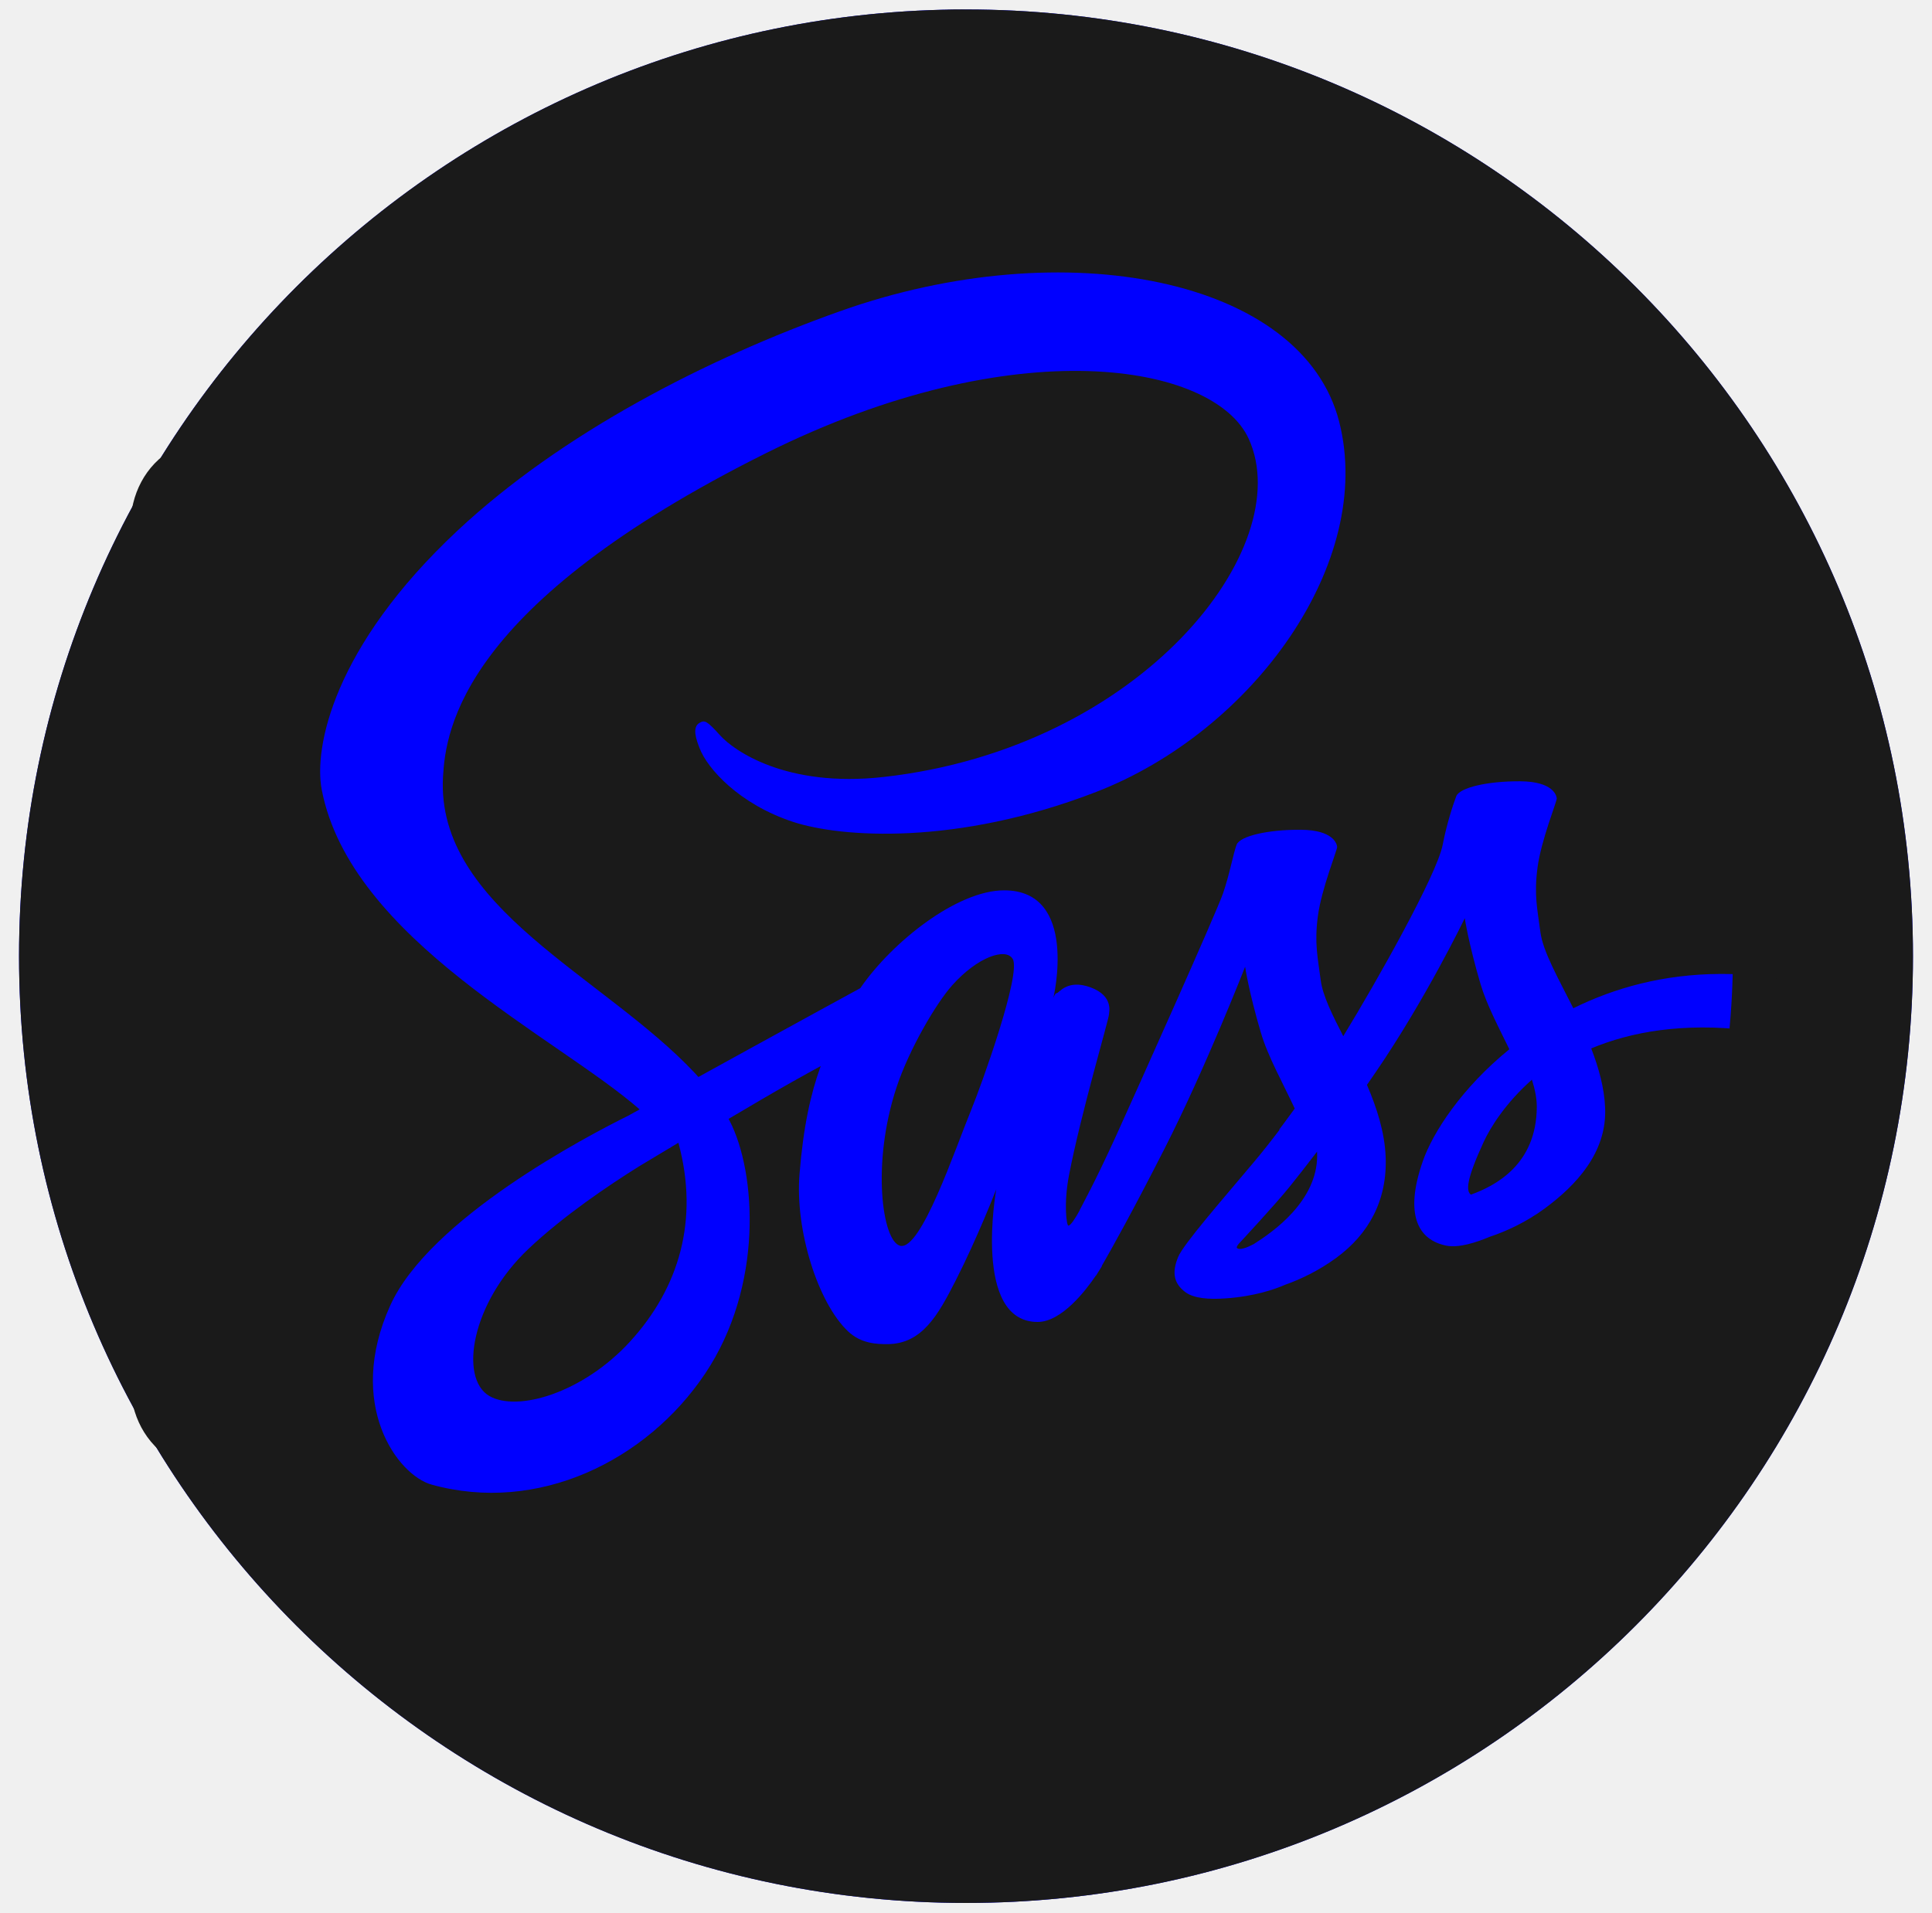
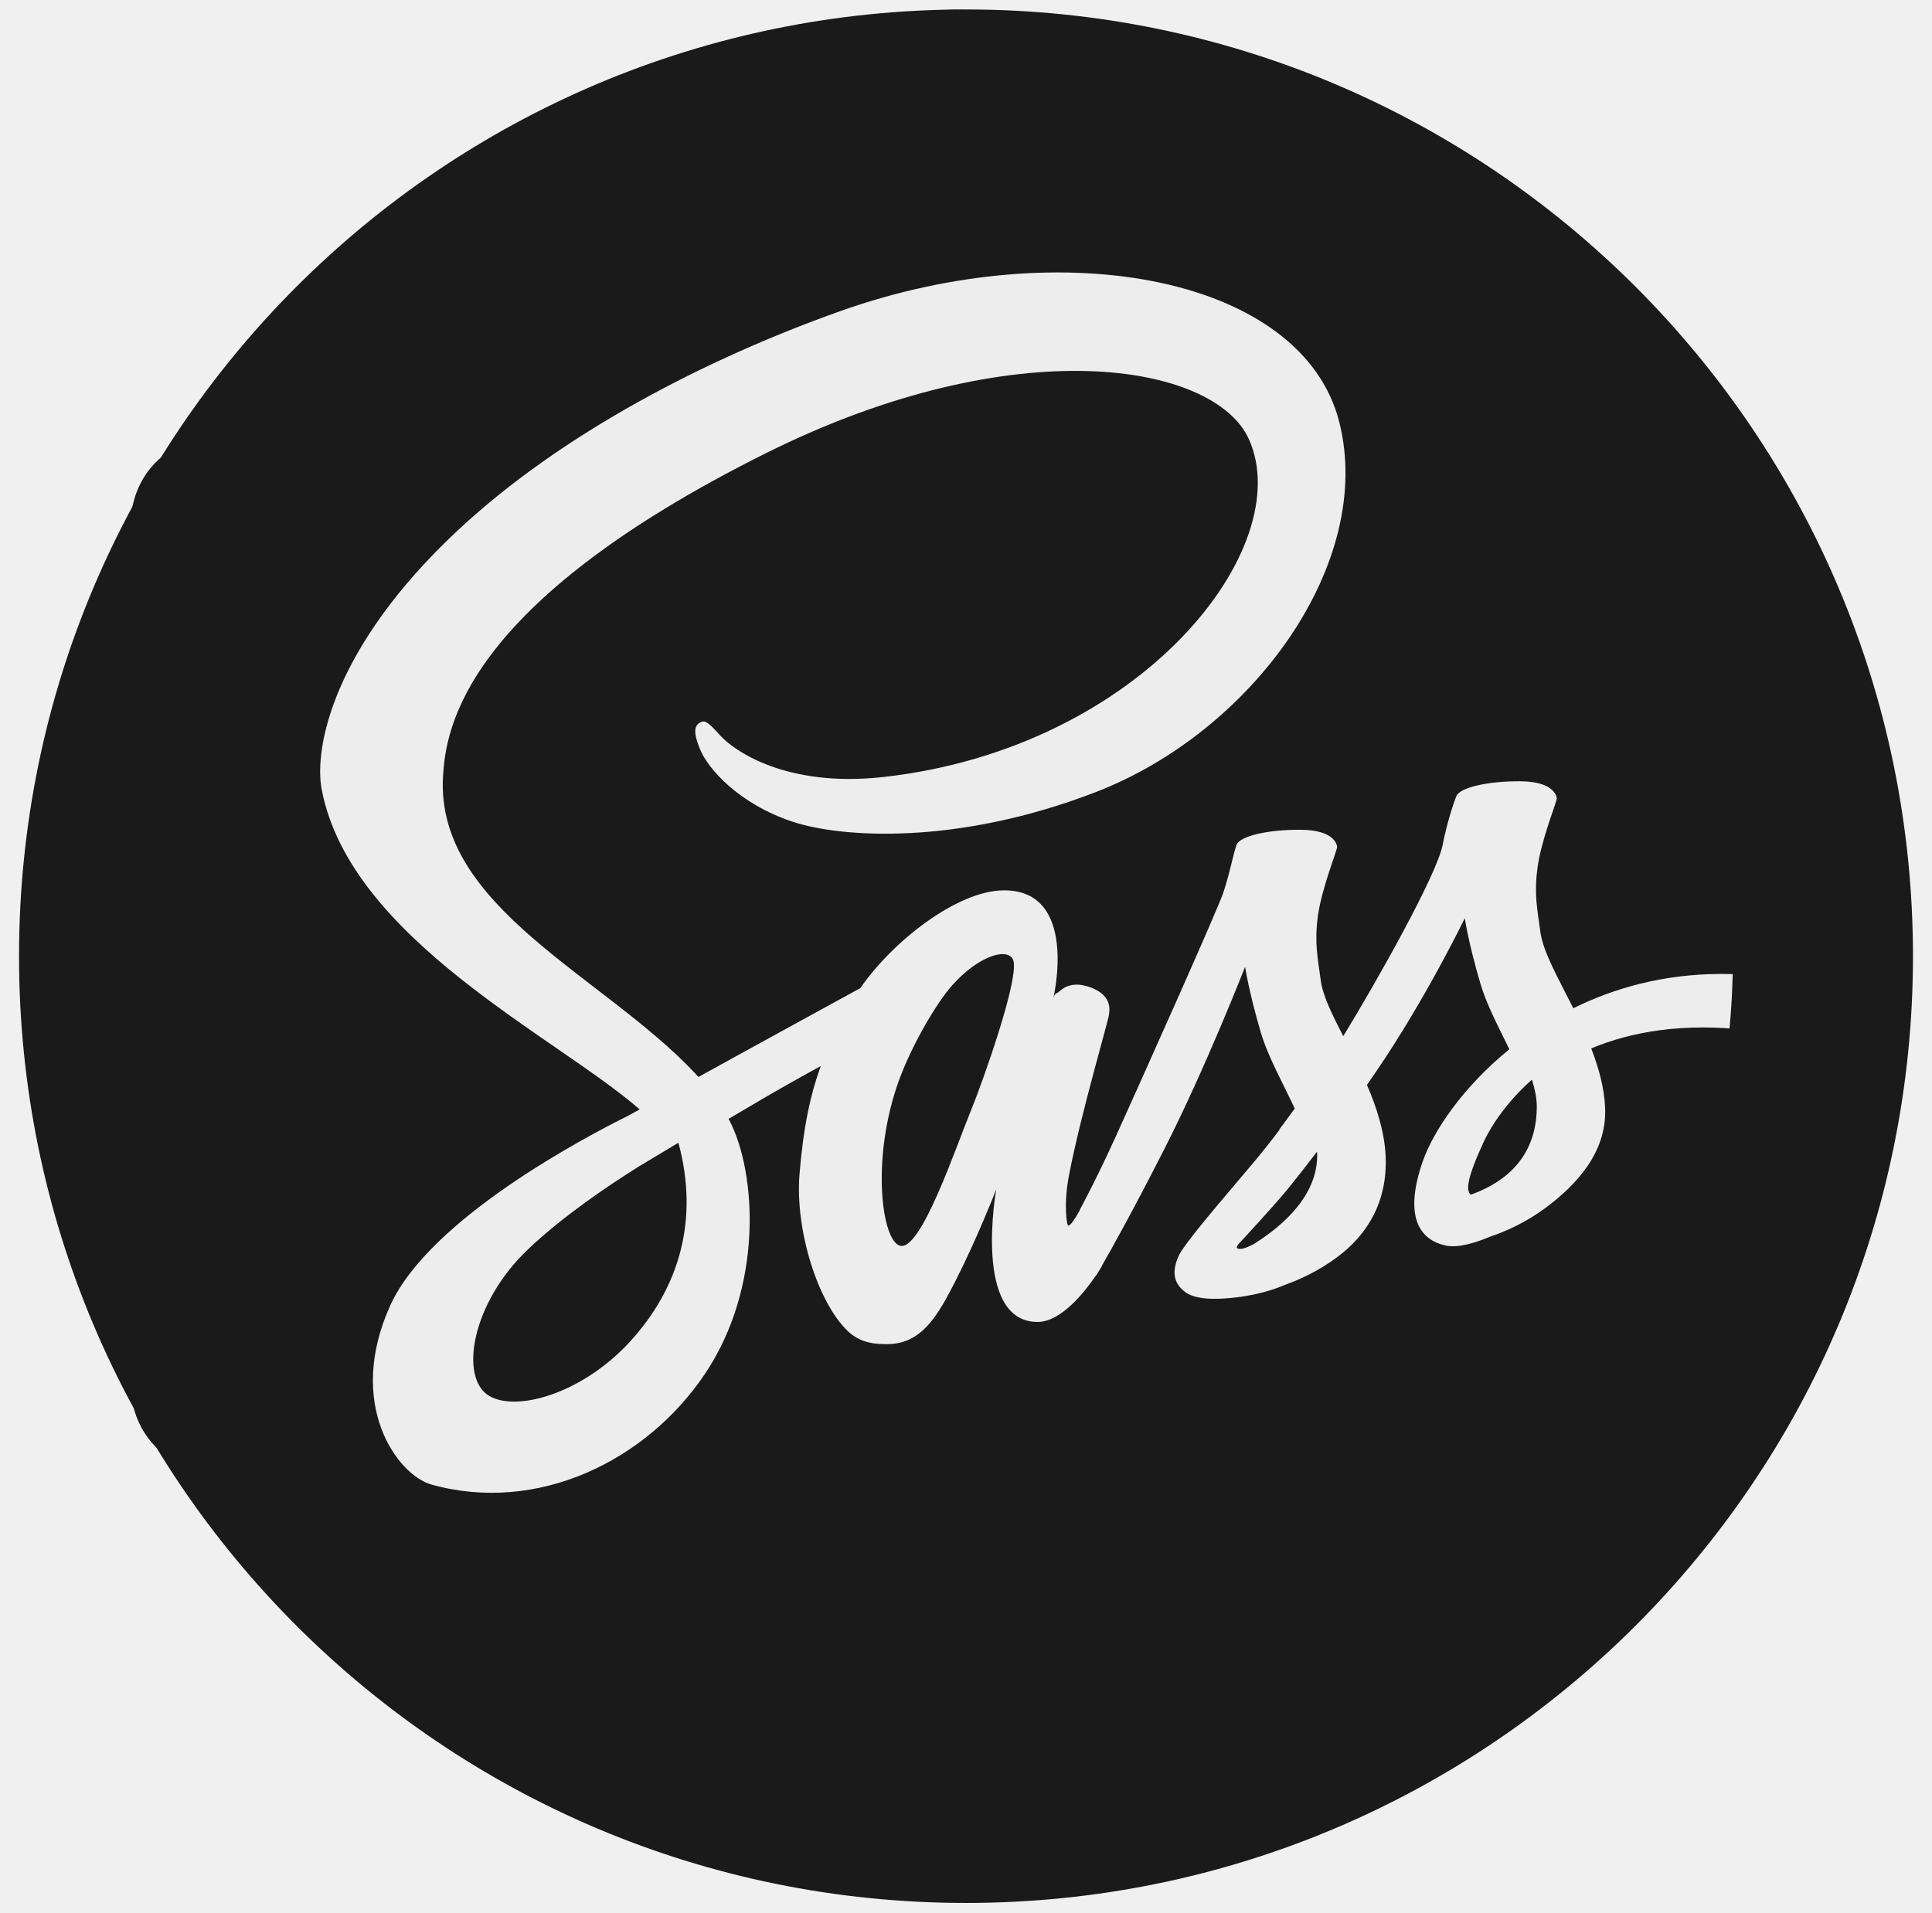
<svg xmlns="http://www.w3.org/2000/svg" width="101" height="100" viewBox="0 0 101 101" fill="none">
  <g clip-path="url(#clip0_12_396)">
-     <path d="M50.5 100.5C78.114 100.5 100.5 78.114 100.5 50.5C100.5 22.886 78.114 0.5 50.5 0.5C22.886 0.5 0.5 22.886 0.5 50.5C0.5 78.114 22.886 100.5 50.5 100.5Z" fill="#0000FF" />
+     <path d="M50.5 100.5C78.114 100.5 100.5 78.114 100.5 50.5C100.5 22.886 78.114 0.5 50.5 0.5C22.886 0.5 0.5 22.886 0.5 50.5C0.5 78.114 22.886 100.5 50.5 100.5Z" fill="#EDEDED" />
    <path d="M100.5 50.5C100.5 78.114 78.114 100.5 50.5 100.5C22.886 100.5 0.5 78.114 0.5 50.5C0.5 22.886 22.886 0.5 50.5 0.5C78.114 0.5 100.5 22.886 100.5 50.5ZM10.008 50.5C10.008 72.863 28.137 90.992 50.5 90.992C72.863 90.992 90.992 72.863 90.992 50.5C90.992 28.137 72.863 10.008 50.5 10.008C28.137 10.008 10.008 28.137 10.008 50.5Z" fill="#1A1A1A" />
    <mask id="mask0_12_396" style="mask-type:luminance" maskUnits="userSpaceOnUse" x="6" y="0" width="88" height="101">
      <path d="M93.754 0.5H6.382V100.5H93.754V0.5Z" fill="white" />
    </mask>
    <g mask="url(#mask0_12_396)">
      <path d="M33.232 61.602C31.645 62.594 29.254 64.202 27.404 65.951C24.367 68.819 23.732 72.797 25.334 73.727C26.816 74.585 30.276 73.563 32.752 70.863C35.35 68.027 36.422 64.433 35.315 60.352C35.185 60.43 35.057 60.507 34.932 60.58L34.935 60.585L34.767 60.68C34.121 61.066 33.593 61.384 33.232 61.602ZM77.83 60.315C76.931 62.268 76.886 62.897 77.159 63.092C78.463 62.624 80.621 61.494 80.638 58.468C80.641 58.015 80.541 57.529 80.381 57.02C78.986 58.255 78.182 59.548 77.83 60.315ZM91.826 54.408C88.342 54.002 85.623 54.49 83.512 55.369C83.903 56.386 84.204 57.446 84.246 58.513C84.344 60.855 82.731 62.589 81.051 63.827C80.07 64.548 79.026 65.029 78.15 65.319C77.449 65.615 76.517 65.92 75.856 65.785C74.399 65.489 73.623 64.195 74.615 61.339C75.15 59.794 76.695 57.441 79.189 55.415C78.62 54.245 77.987 53.053 77.664 51.958C77.028 49.798 76.836 48.493 76.836 48.493C76.836 48.493 74.78 52.754 72.129 56.63C71.976 56.855 71.823 57.076 71.67 57.296C72.191 58.506 72.602 59.786 72.657 61.076C72.755 63.418 71.741 65.189 70.058 66.424C69.147 67.096 68.176 67.56 67.342 67.855C66.809 68.088 65.724 68.47 64.182 68.573C63.339 68.631 62.528 68.579 62.075 68.236C61.451 67.765 61.376 67.183 61.699 66.389C61.972 65.715 64.015 63.383 65.727 61.342C66.2 60.778 66.651 60.202 67.054 59.668L67.044 59.646C67.044 59.646 67.354 59.245 67.858 58.546C67.232 57.199 66.438 55.795 66.065 54.523C65.429 52.364 65.237 51.059 65.237 51.059C65.237 51.059 63.153 56.4 60.983 60.663C59.303 63.965 58.182 65.966 57.676 66.843L57.671 66.878C57.671 66.878 57.596 67.006 57.466 67.206L57.368 67.369L57.366 67.354C56.802 68.186 55.538 69.816 54.281 69.816C50.831 69.816 52.098 62.81 52.098 62.81C52.098 62.81 51.09 65.405 49.953 67.632C49.027 69.448 48.183 70.987 46.338 70.987C45.807 70.987 44.966 70.971 44.267 70.307C42.683 68.802 41.471 64.979 41.709 62.018C41.911 59.5 42.299 57.757 42.83 56.302C41.884 56.818 40.79 57.429 39.676 58.083L37.963 59.092L38.019 59.193C39.435 61.933 39.813 67.938 36.724 72.547C33.635 77.159 27.884 79.964 22.282 78.406C20.474 77.903 17.743 74.163 20.098 68.95C22.176 64.353 30.48 60.007 32.669 58.922L33.269 58.591C28.906 54.773 18.011 49.623 16.484 41.712C16.053 39.485 17.097 34.16 23.636 28.038C29.136 22.89 36.787 18.947 43.854 16.434C55.728 12.213 68.273 14.703 70.204 22.273C72.101 29.718 65.642 38.624 57.371 41.825C49.985 44.683 43.879 44.23 41.371 43.406C38.519 42.469 36.847 40.588 36.439 39.526C36.279 39.11 36.003 38.411 36.439 38.171C36.707 38.023 36.814 38.058 37.53 38.85C38.211 39.601 40.95 41.618 46.152 41.034C59.804 39.504 68.028 28.89 65.429 23.178C63.609 19.18 53.087 17.376 39.941 23.932C23.894 31.933 23.023 38.529 22.885 41.034C22.509 47.925 31.384 51.55 36.186 56.675L36.371 56.878C37.27 56.382 38.219 55.858 39.15 55.348C41.571 54.017 43.854 52.769 44.918 52.188C46.608 49.732 50.038 47.021 52.514 47.021C56.472 47.021 55.112 52.71 55.112 52.71C55.112 52.71 55.193 52.449 55.3 52.447C55.413 52.444 55.849 51.697 57.07 52.143C58.327 52.604 58.041 53.486 58.049 53.576C58.064 53.751 56.565 58.809 55.941 62.053C55.643 63.601 55.816 64.729 55.904 64.729C56.026 64.729 56.277 64.335 56.51 63.912L56.505 63.9C56.505 63.9 56.68 63.579 56.973 63.003L57.03 62.882L57.033 62.888C57.379 62.212 57.864 61.217 58.425 59.984C59.524 57.562 63.717 48.211 64.073 47.176C64.428 46.142 64.613 45.072 64.788 44.614C64.961 44.155 66.443 43.809 68.176 43.822C69.908 43.835 70.084 44.574 70.096 44.727C70.108 44.879 69.272 46.931 69.079 48.381C68.889 49.832 69.072 50.555 69.23 51.773C69.332 52.569 69.83 53.579 70.419 54.724C72.212 51.793 75.366 46.187 75.669 44.616C75.876 43.541 76.209 42.512 76.385 42.053C76.56 41.595 78.04 41.249 79.772 41.262C81.504 41.274 81.679 42.013 81.692 42.166C81.705 42.319 80.866 44.37 80.676 45.821C80.485 47.269 80.668 47.995 80.826 49.213C80.961 50.255 81.767 51.655 82.566 53.248C84.746 52.173 87.312 51.452 90.317 51.437C91.561 51.43 93.006 51.555 93.752 51.788V27.822C93.752 26.131 92.885 24.573 91.421 23.729L52.326 1.133C50.865 0.289 49.075 0.289 47.612 1.133L8.626 23.718C7.164 24.563 6.382 26.123 6.382 27.811V73.023C6.382 74.711 7.168 76.272 8.628 77.116L47.678 99.718C49.139 100.565 50.912 100.565 52.374 99.718L91.441 77.116C92.903 76.269 93.754 74.71 93.754 73.023V54.751C93.258 54.605 92.532 54.49 91.826 54.408ZM49.768 52.04C48.929 52.979 47.5 55.401 46.831 57.429C45.502 61.454 46.078 65.545 47.019 65.791C48.118 66.078 49.921 60.698 50.784 58.593C51.325 57.276 53.428 51.427 52.967 50.645C52.607 50.034 51.117 50.528 49.768 52.04ZM64.977 65.607C64.977 65.607 64.712 65.858 64.826 65.928C64.982 66.021 65.317 65.9 65.683 65.71C66.717 65.059 69.037 63.436 69.042 61.033C69.042 60.963 69.04 60.896 69.035 60.823C68.497 61.53 68.001 62.158 67.573 62.692C66.842 63.601 64.977 65.607 64.977 65.607Z" fill="#1A1A1A" />
    </g>
  </g>
  <defs>
    <clipPath id="clip0_12_396">
      <rect width="100" height="100" fill="white" transform="translate(0.5 0.5)" />
    </clipPath>
  </defs>
</svg>
